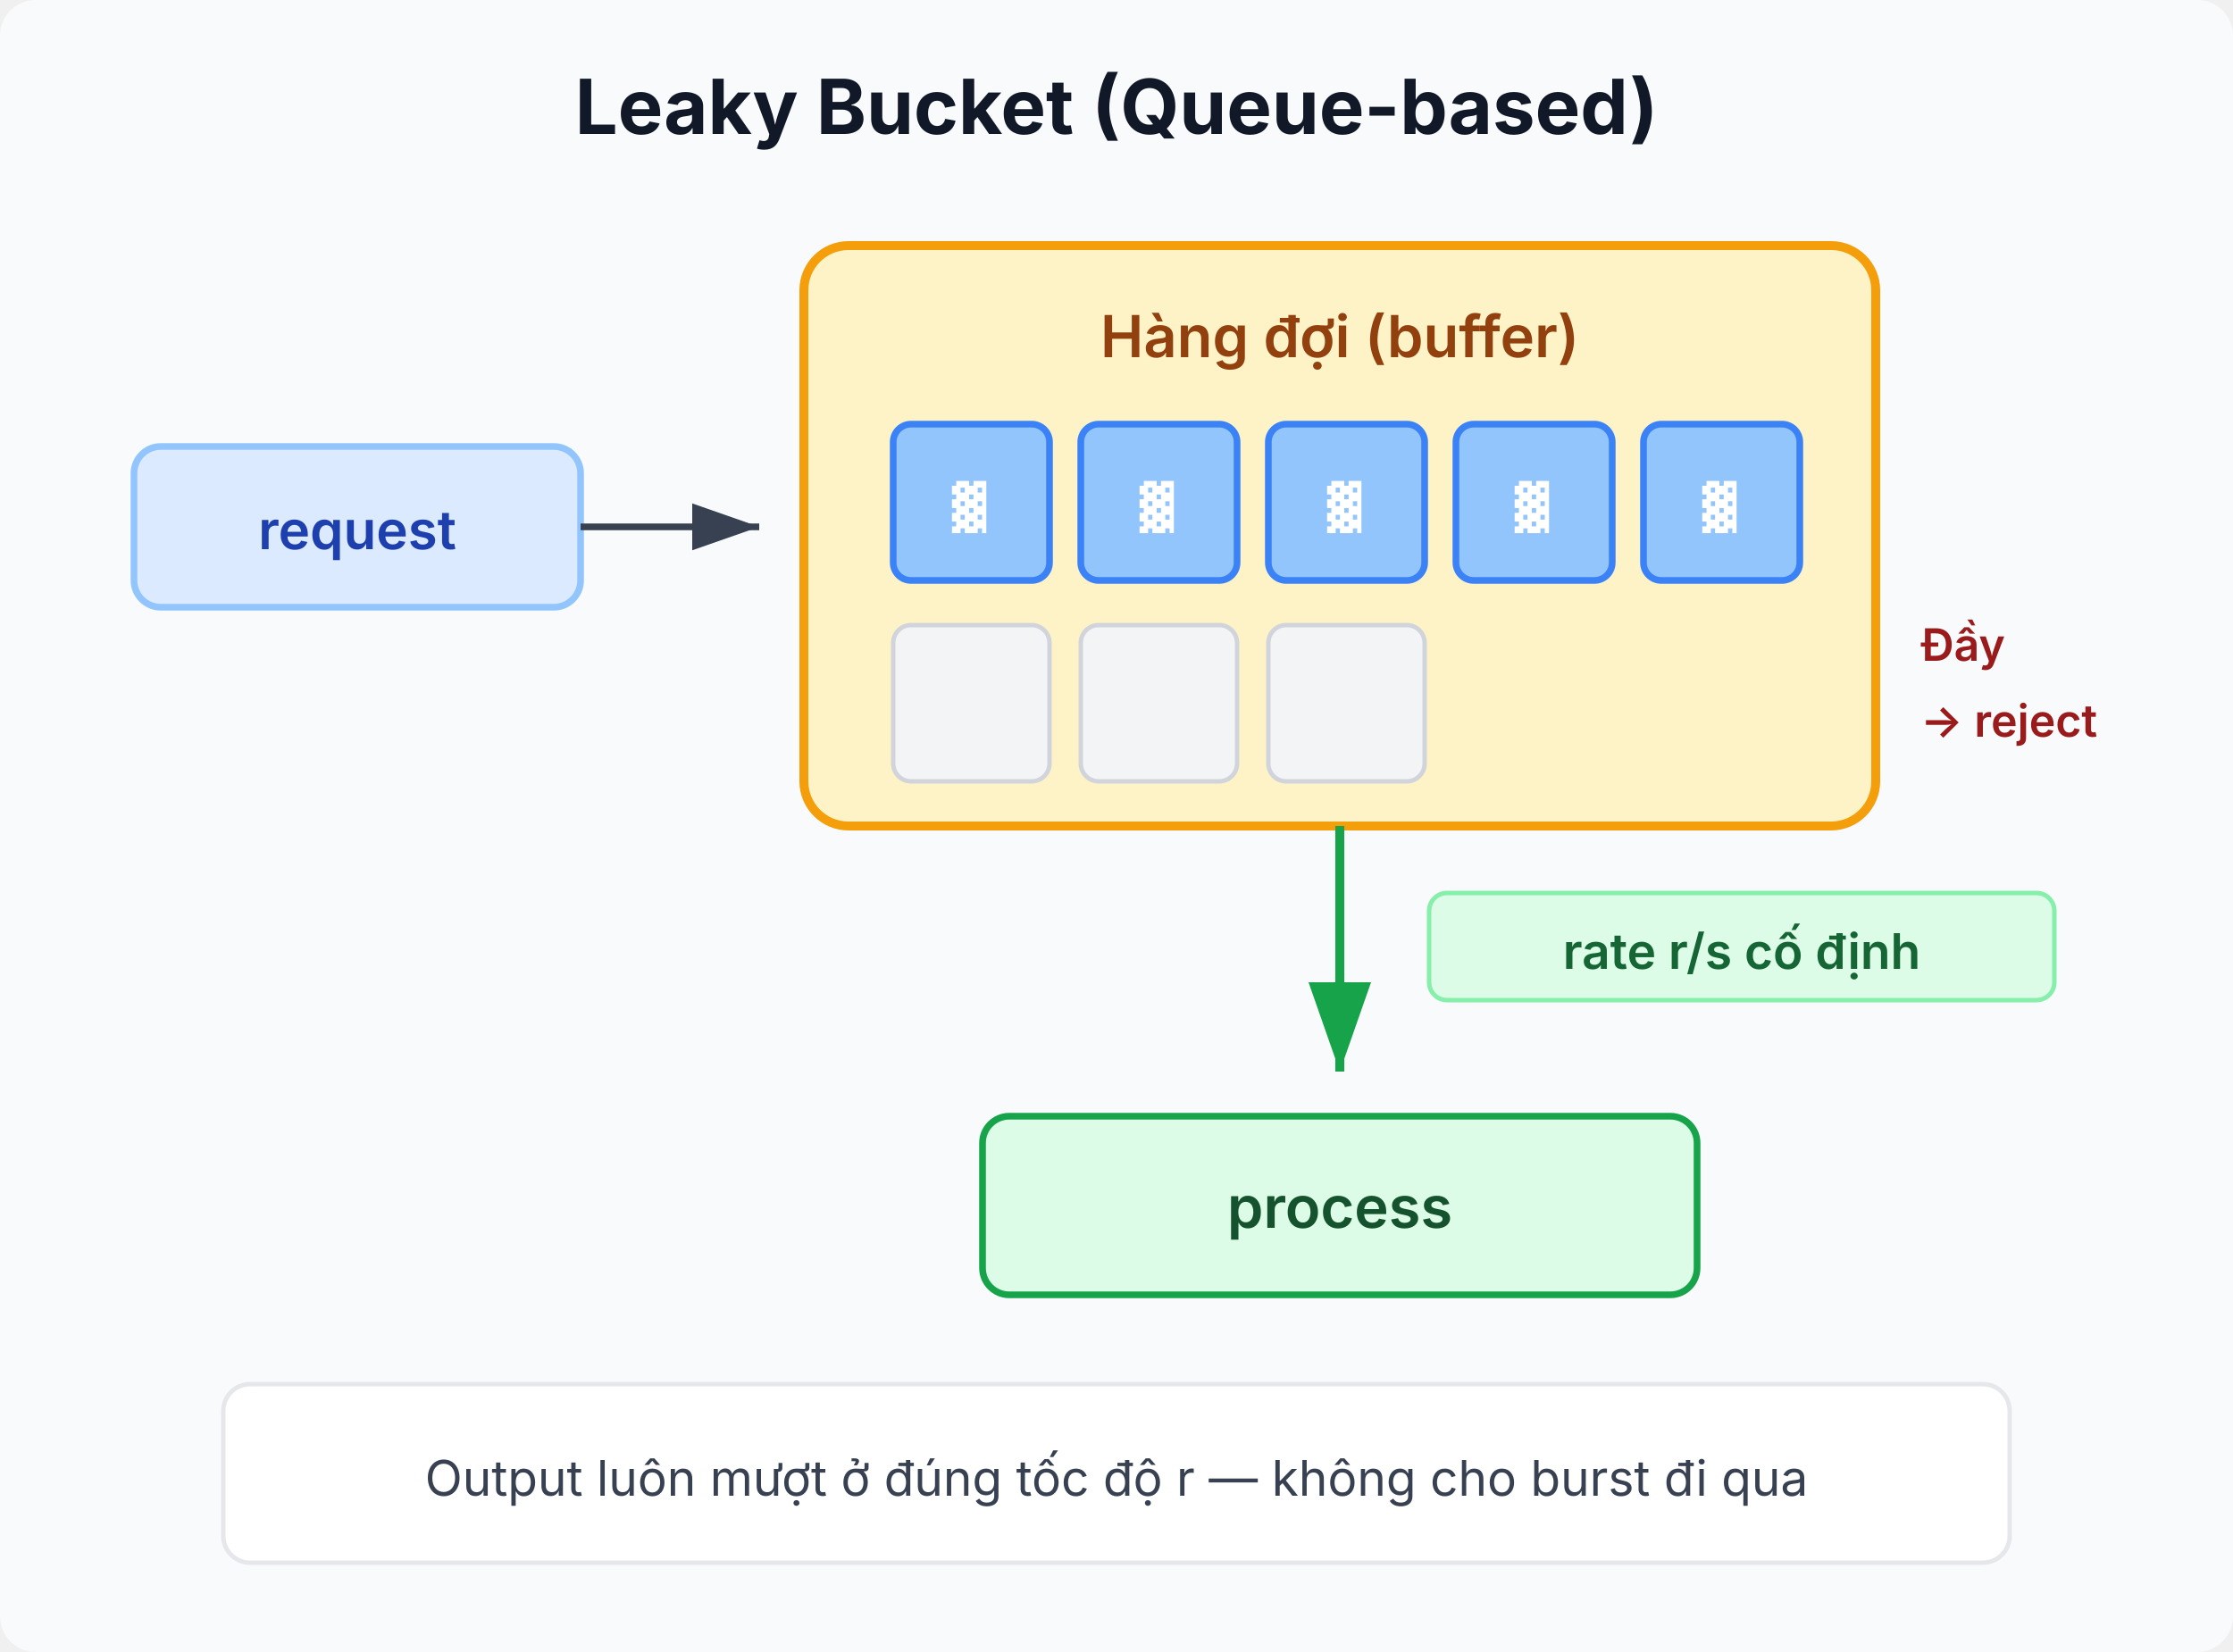
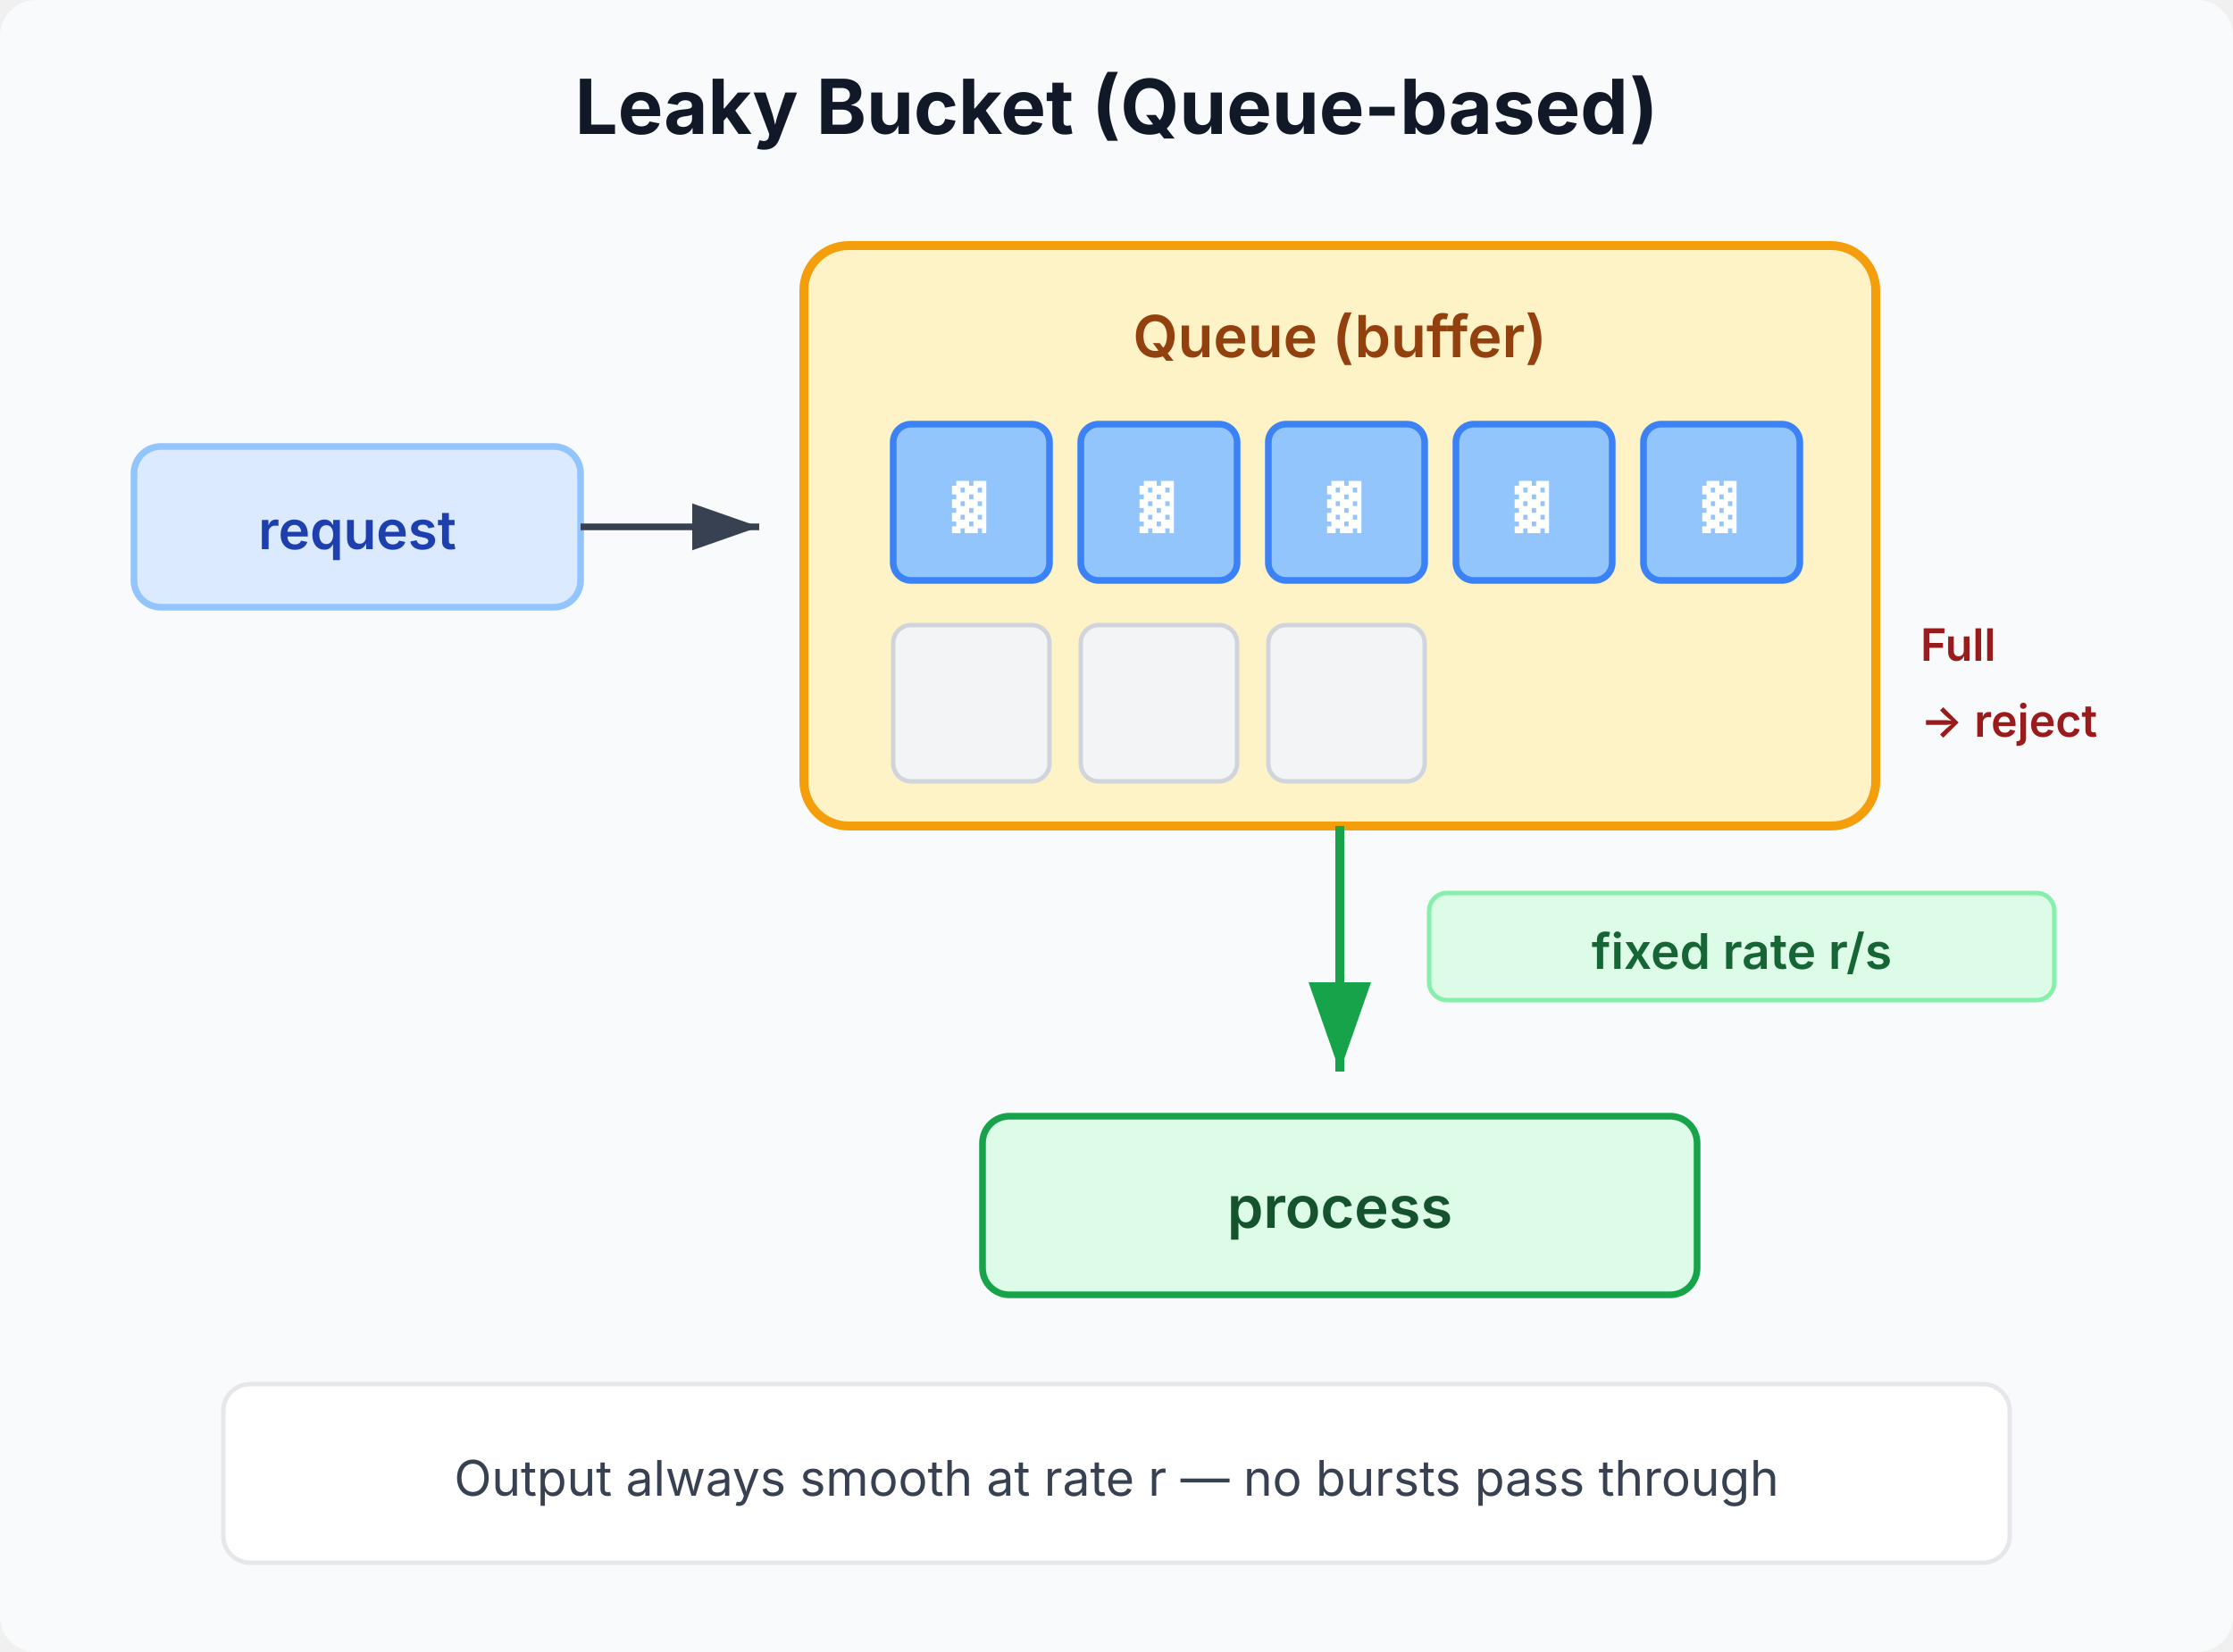
<svg xmlns="http://www.w3.org/2000/svg" viewBox="0 0 500 370" font-family="system-ui, -apple-system, sans-serif">
  <defs>
    <marker id="arr" markerWidth="10" markerHeight="7" refX="10" refY="3.5" orient="auto">
      <polygon points="0 0, 10 3.5, 0 7" fill="#374151" />
    </marker>
    <marker id="arrGreen" markerWidth="10" markerHeight="7" refX="10" refY="3.5" orient="auto">
      <polygon points="0 0, 10 3.5, 0 7" fill="#16a34a" />
    </marker>
  </defs>
  <rect width="500" height="370" fill="#f9fafb" rx="8" />
  <text x="250" y="30" text-anchor="middle" font-size="17" font-weight="bold" fill="#111827">Leaky Bucket (Queue-based)</text>
  <rect x="30" y="100" width="100" height="36" fill="#dbeafe" rx="6" stroke="#93c5fd" stroke-width="1.5" />
  <text x="80" y="123" text-anchor="middle" font-size="12" font-weight="600" fill="#1e40af">request</text>
  <line x1="130" y1="118" x2="170" y2="118" stroke="#374151" stroke-width="1.5" marker-end="url(#arr)" />
  <rect x="180" y="55" width="240" height="130" fill="#fef3c7" rx="10" stroke="#f59e0b" stroke-width="2" />
-   <text x="300" y="80" text-anchor="middle" font-size="13" font-weight="600" fill="#92400e">Hàng đợi (buffer)</text>
+   <text x="300" y="80" text-anchor="middle" font-size="13" font-weight="600" fill="#92400e">Queue (buffer)</text>
  <rect x="200" y="95" width="35" height="35" fill="#93c5fd" rx="4" stroke="#3b82f6" stroke-width="1.5" />
  <text x="217" y="117" text-anchor="middle" font-size="10" fill="white" font-weight="600">▓</text>
  <rect x="242" y="95" width="35" height="35" fill="#93c5fd" rx="4" stroke="#3b82f6" stroke-width="1.5" />
  <text x="259" y="117" text-anchor="middle" font-size="10" fill="white" font-weight="600">▓</text>
  <rect x="284" y="95" width="35" height="35" fill="#93c5fd" rx="4" stroke="#3b82f6" stroke-width="1.5" />
  <text x="301" y="117" text-anchor="middle" font-size="10" fill="white" font-weight="600">▓</text>
  <rect x="326" y="95" width="35" height="35" fill="#93c5fd" rx="4" stroke="#3b82f6" stroke-width="1.5" />
  <text x="343" y="117" text-anchor="middle" font-size="10" fill="white" font-weight="600">▓</text>
  <rect x="368" y="95" width="35" height="35" fill="#93c5fd" rx="4" stroke="#3b82f6" stroke-width="1.5" />
  <text x="385" y="117" text-anchor="middle" font-size="10" fill="white" font-weight="600">▓</text>
  <rect x="200" y="140" width="35" height="35" fill="#f3f4f6" rx="4" stroke="#d1d5db" stroke-width="1" />
  <rect x="242" y="140" width="35" height="35" fill="#f3f4f6" rx="4" stroke="#d1d5db" stroke-width="1" />
  <rect x="284" y="140" width="35" height="35" fill="#f3f4f6" rx="4" stroke="#d1d5db" stroke-width="1" />
-   <text x="430" y="148" font-size="10" font-weight="600" fill="#991b1b">Đầy</text>
+   <text x="430" y="148" font-size="10" font-weight="600" fill="#991b1b">Full</text>
  <text x="430" y="165" font-size="10" font-weight="600" fill="#991b1b">→ reject</text>
  <line x1="300" y1="185" x2="300" y2="240" stroke="#16a34a" stroke-width="2" marker-end="url(#arrGreen)" />
  <rect x="320" y="200" width="140" height="24" fill="#dcfce7" rx="4" stroke="#86efac" stroke-width="1" />
-   <text x="390" y="217" text-anchor="middle" font-size="11" font-weight="600" fill="#166534">rate r/s cố định</text>
+   <text x="390" y="217" text-anchor="middle" font-size="11" font-weight="600" fill="#166534">fixed rate r/s</text>
  <rect x="220" y="250" width="160" height="40" fill="#dcfce7" rx="6" stroke="#16a34a" stroke-width="1.5" />
  <text x="300" y="275" text-anchor="middle" font-size="13" font-weight="600" fill="#14532d">process</text>
  <rect x="50" y="310" width="400" height="40" fill="white" rx="6" stroke="#e5e7eb" stroke-width="1" />
-   <text x="250" y="335" text-anchor="middle" font-size="11" fill="#374151">Output luôn mượt ở đúng tốc độ r — không cho burst đi qua</text>
+   <text x="250" y="335" text-anchor="middle" font-size="11" fill="#374151">Output always smooth at rate r — no bursts pass through</text>
</svg>
